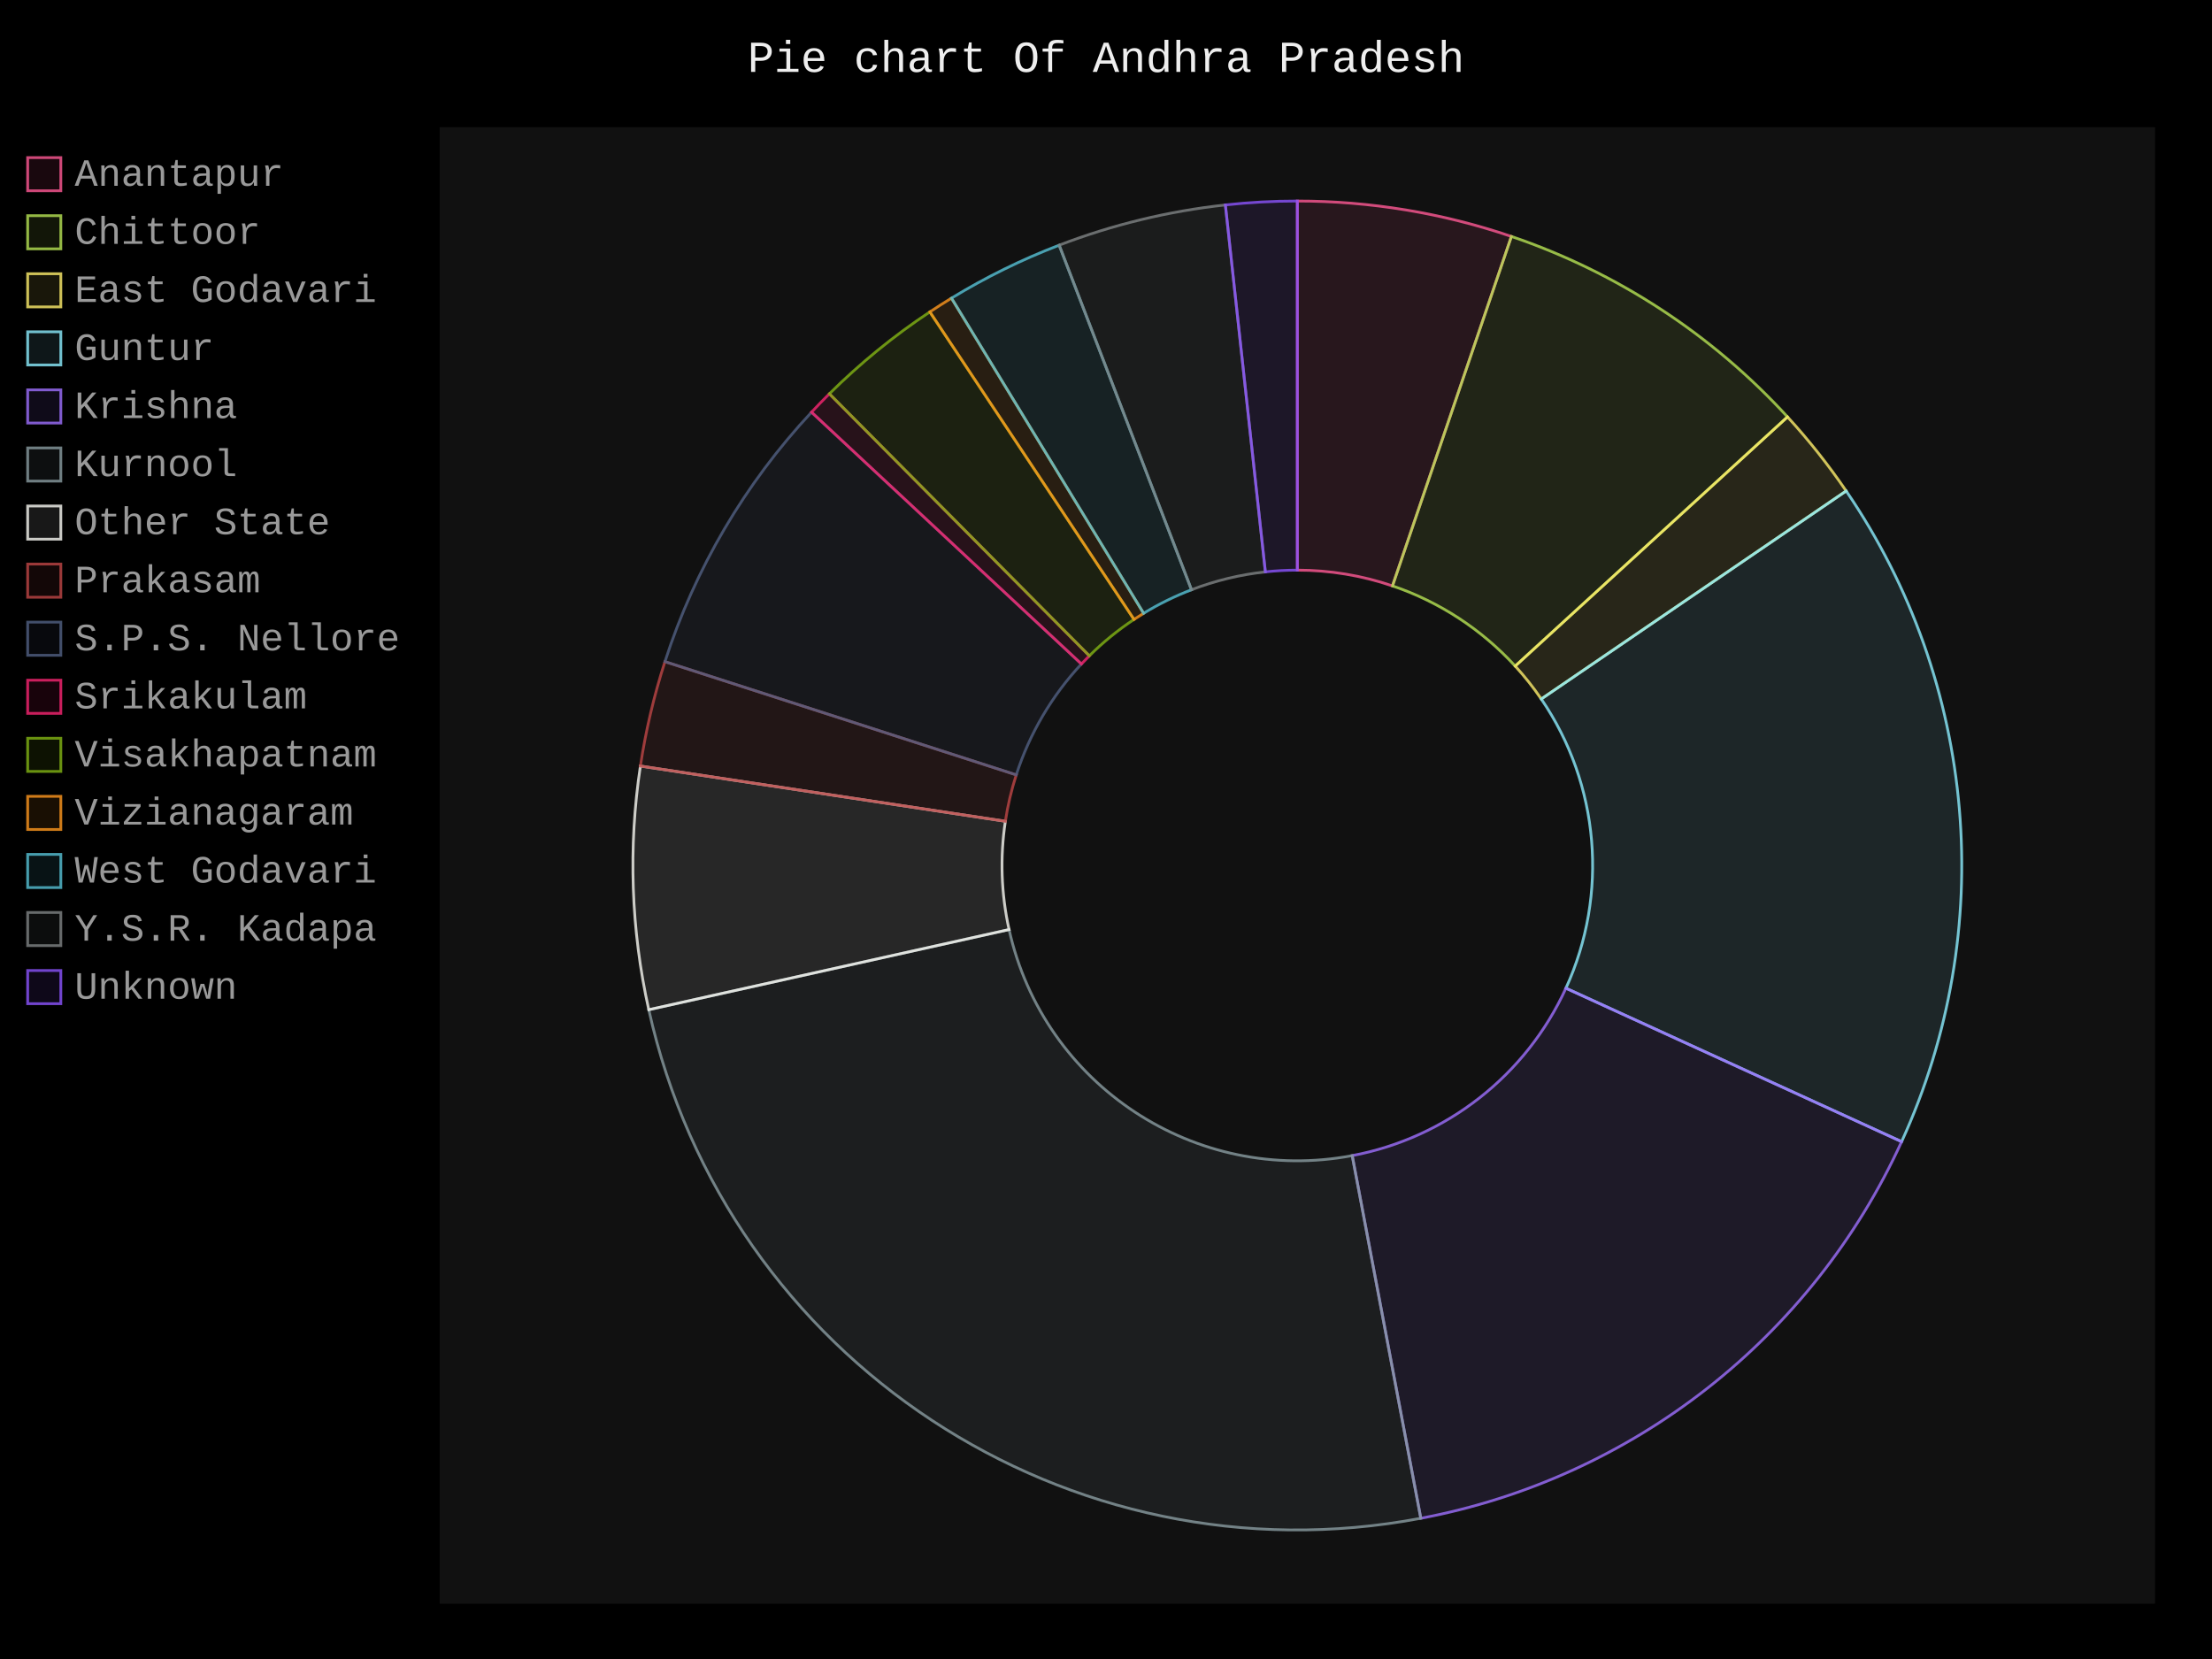
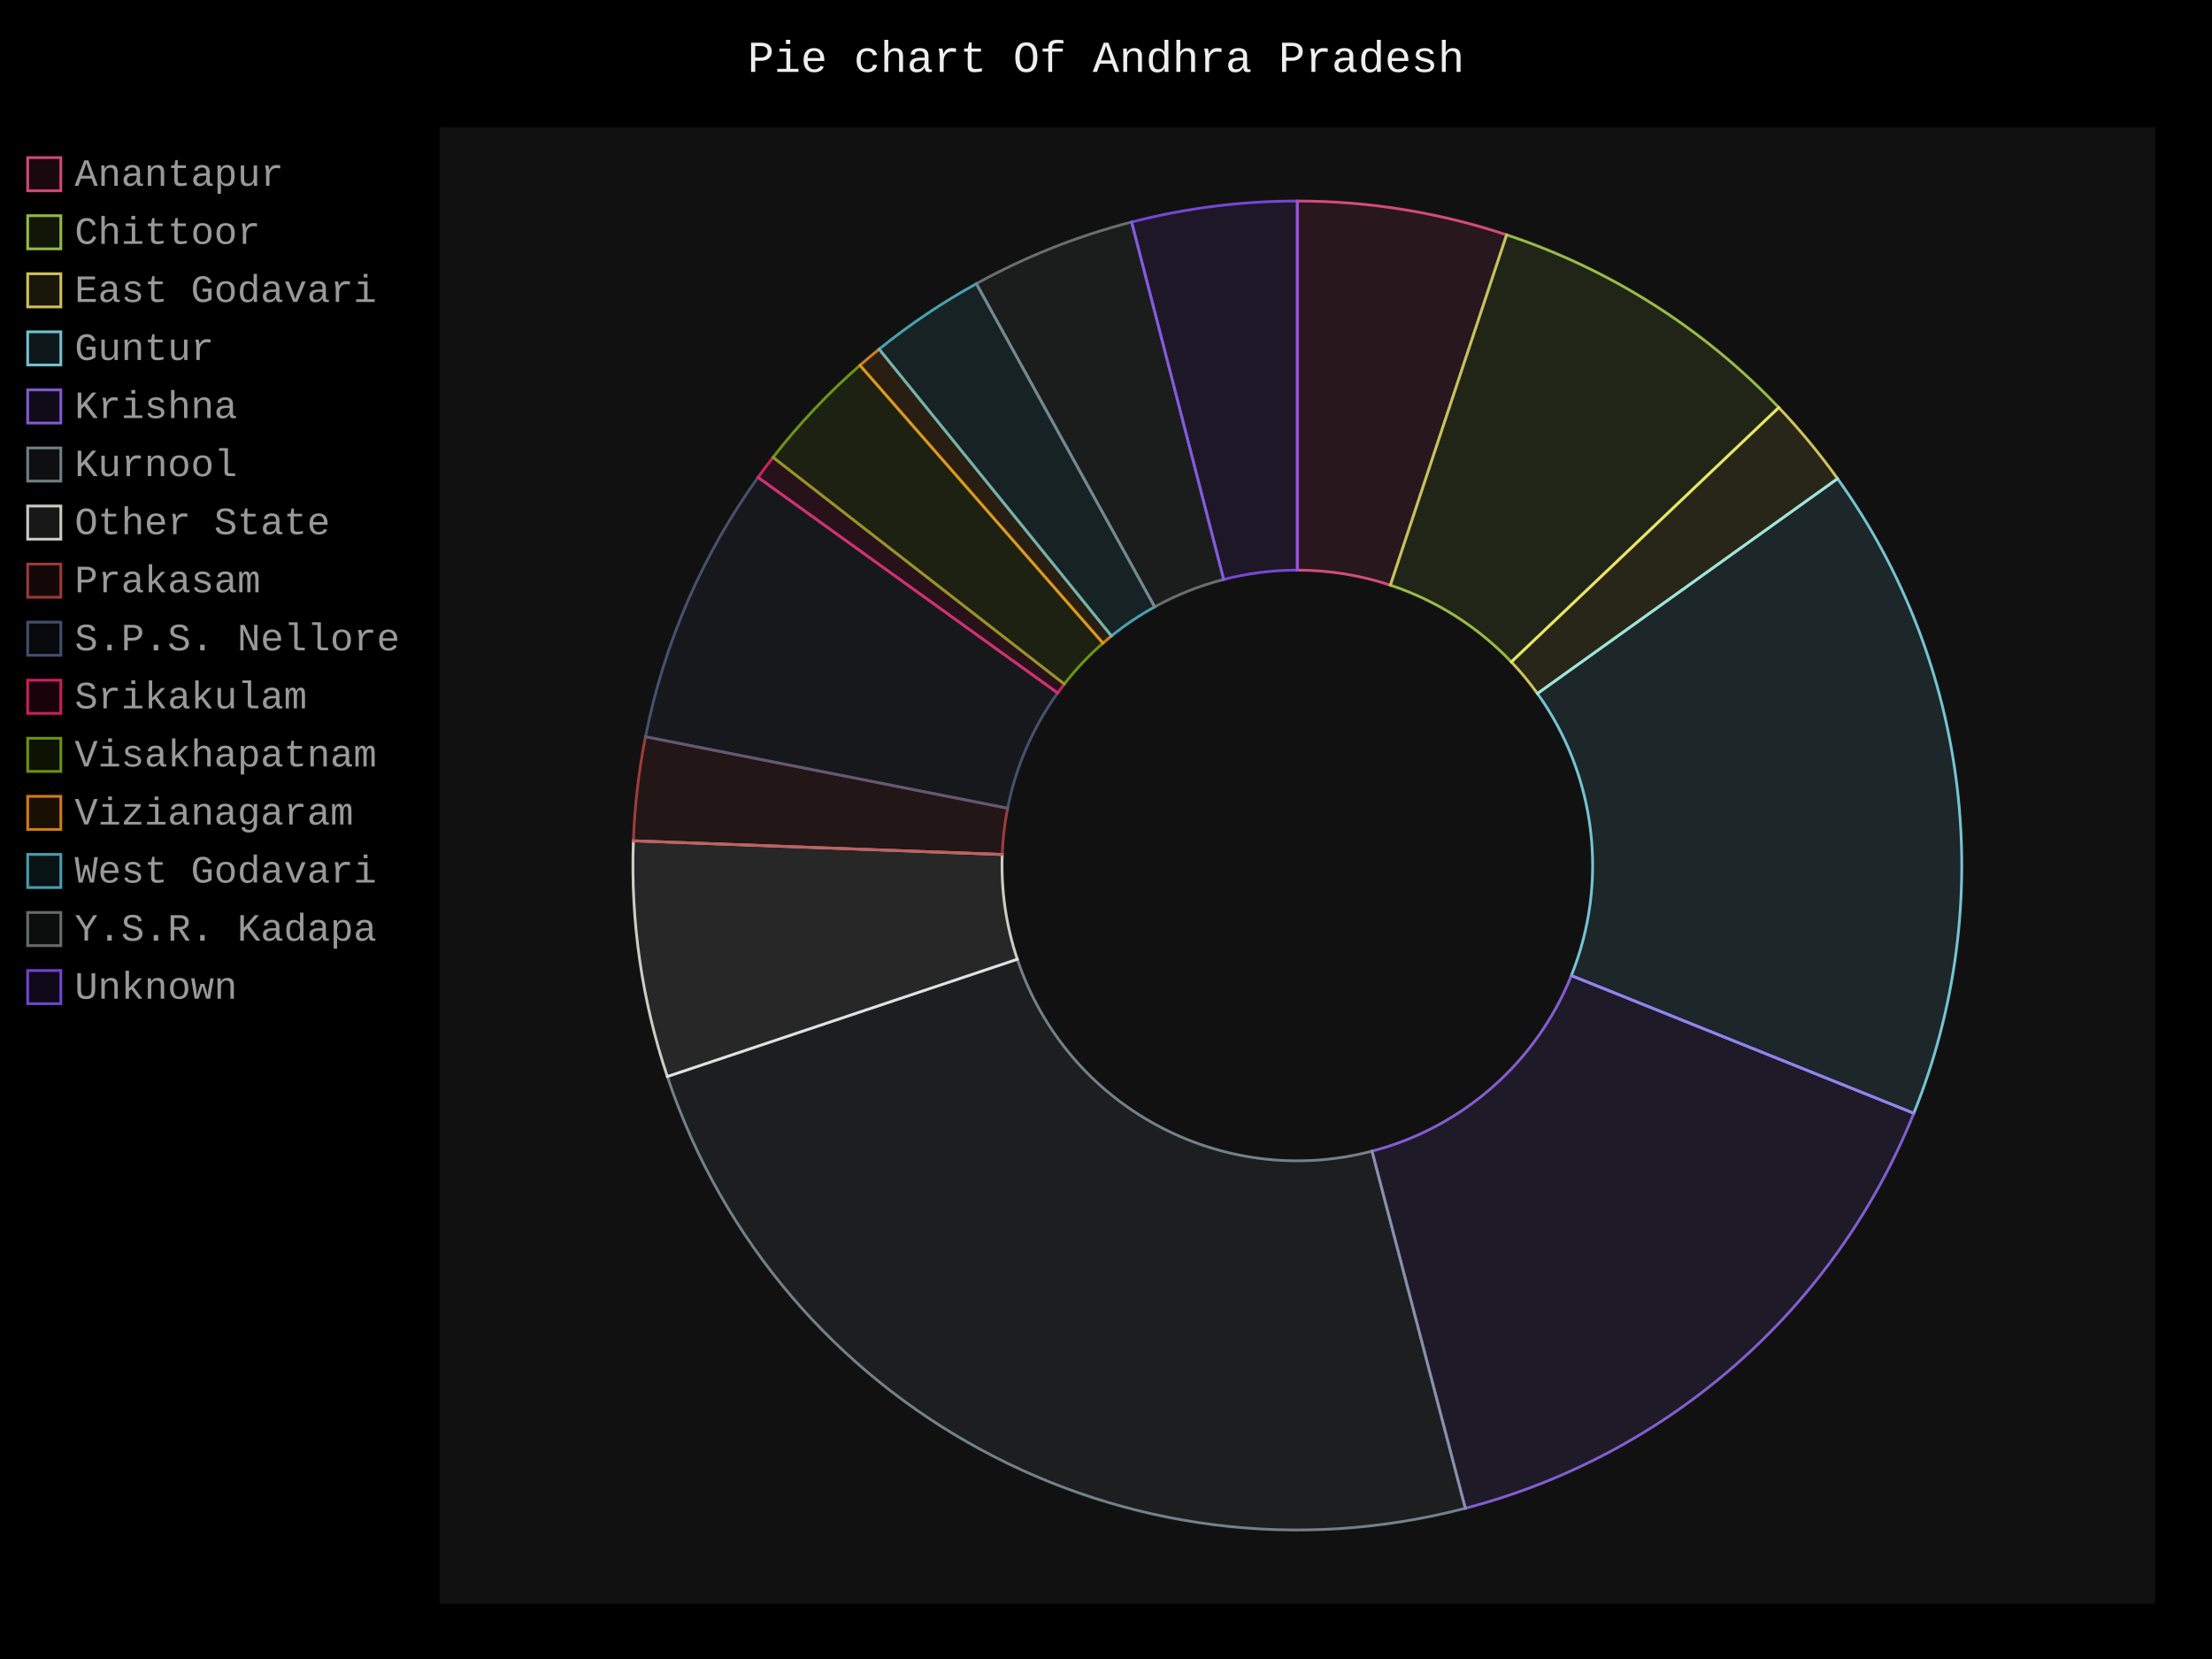
- <svg xmlns="http://www.w3.org/2000/svg" id="chart-753bfeb9-0df2-48e0-9fe2-a8756ee37bcb" class="pygal-chart" viewBox="0 0 800 600">
+ <svg xmlns="http://www.w3.org/2000/svg" id="chart-95e6a73d-d5da-4b73-907d-5fc191b3344f" class="pygal-chart" viewBox="0 0 800 600">
  <defs>
-     <style type="text/css">#chart-753bfeb9-0df2-48e0-9fe2-a8756ee37bcb{-webkit-user-select:none;-webkit-font-smoothing:antialiased;font-family:Consolas,"Liberation Mono",Menlo,Courier,monospace}#chart-753bfeb9-0df2-48e0-9fe2-a8756ee37bcb .title{font-family:Consolas,"Liberation Mono",Menlo,Courier,monospace;font-size:16px}#chart-753bfeb9-0df2-48e0-9fe2-a8756ee37bcb .legends .legend text{font-family:Consolas,"Liberation Mono",Menlo,Courier,monospace;font-size:14px}#chart-753bfeb9-0df2-48e0-9fe2-a8756ee37bcb .axis text{font-family:Consolas,"Liberation Mono",Menlo,Courier,monospace;font-size:10px}#chart-753bfeb9-0df2-48e0-9fe2-a8756ee37bcb .axis text.major{font-family:Consolas,"Liberation Mono",Menlo,Courier,monospace;font-size:10px}#chart-753bfeb9-0df2-48e0-9fe2-a8756ee37bcb .text-overlay text.value{font-family:Consolas,"Liberation Mono",Menlo,Courier,monospace;font-size:16px}#chart-753bfeb9-0df2-48e0-9fe2-a8756ee37bcb .text-overlay text.label{font-family:Consolas,"Liberation Mono",Menlo,Courier,monospace;font-size:10px}#chart-753bfeb9-0df2-48e0-9fe2-a8756ee37bcb .tooltip{font-family:Consolas,"Liberation Mono",Menlo,Courier,monospace;font-size:14px}#chart-753bfeb9-0df2-48e0-9fe2-a8756ee37bcb text.no_data{font-family:Consolas,"Liberation Mono",Menlo,Courier,monospace;font-size:64px}
- #chart-753bfeb9-0df2-48e0-9fe2-a8756ee37bcb{background-color:black}#chart-753bfeb9-0df2-48e0-9fe2-a8756ee37bcb path,#chart-753bfeb9-0df2-48e0-9fe2-a8756ee37bcb line,#chart-753bfeb9-0df2-48e0-9fe2-a8756ee37bcb rect,#chart-753bfeb9-0df2-48e0-9fe2-a8756ee37bcb circle{-webkit-transition:1s ease-out;-moz-transition:1s ease-out;transition:1s ease-out}#chart-753bfeb9-0df2-48e0-9fe2-a8756ee37bcb .graph &gt; .background{fill:black}#chart-753bfeb9-0df2-48e0-9fe2-a8756ee37bcb .plot &gt; .background{fill:#111}#chart-753bfeb9-0df2-48e0-9fe2-a8756ee37bcb .graph{fill:#999}#chart-753bfeb9-0df2-48e0-9fe2-a8756ee37bcb text.no_data{fill:#eee}#chart-753bfeb9-0df2-48e0-9fe2-a8756ee37bcb .title{fill:#eee}#chart-753bfeb9-0df2-48e0-9fe2-a8756ee37bcb .legends .legend text{fill:#999}#chart-753bfeb9-0df2-48e0-9fe2-a8756ee37bcb .legends .legend:hover text{fill:#eee}#chart-753bfeb9-0df2-48e0-9fe2-a8756ee37bcb .axis .line{stroke:#eee}#chart-753bfeb9-0df2-48e0-9fe2-a8756ee37bcb .axis .guide.line{stroke:#555}#chart-753bfeb9-0df2-48e0-9fe2-a8756ee37bcb .axis .major.line{stroke:#999}#chart-753bfeb9-0df2-48e0-9fe2-a8756ee37bcb .axis text.major{fill:#eee}#chart-753bfeb9-0df2-48e0-9fe2-a8756ee37bcb .axis.y .guides:hover .guide.line,#chart-753bfeb9-0df2-48e0-9fe2-a8756ee37bcb .line-graph .axis.x .guides:hover .guide.line,#chart-753bfeb9-0df2-48e0-9fe2-a8756ee37bcb .stackedline-graph .axis.x .guides:hover .guide.line,#chart-753bfeb9-0df2-48e0-9fe2-a8756ee37bcb .xy-graph .axis.x .guides:hover .guide.line{stroke:#eee}#chart-753bfeb9-0df2-48e0-9fe2-a8756ee37bcb .axis .guides:hover text{fill:#eee}#chart-753bfeb9-0df2-48e0-9fe2-a8756ee37bcb .reactive{fill-opacity:.1;stroke-opacity:.8}#chart-753bfeb9-0df2-48e0-9fe2-a8756ee37bcb .ci{stroke:#999}#chart-753bfeb9-0df2-48e0-9fe2-a8756ee37bcb .reactive.active,#chart-753bfeb9-0df2-48e0-9fe2-a8756ee37bcb .active .reactive{fill-opacity:.75;stroke-opacity:.9;stroke-width:4}#chart-753bfeb9-0df2-48e0-9fe2-a8756ee37bcb .ci .reactive.active{stroke-width:1.5}#chart-753bfeb9-0df2-48e0-9fe2-a8756ee37bcb .series text{fill:#eee}#chart-753bfeb9-0df2-48e0-9fe2-a8756ee37bcb .tooltip rect{fill:#111;stroke:#eee;-webkit-transition:opacity 1s ease-out;-moz-transition:opacity 1s ease-out;transition:opacity 1s ease-out}#chart-753bfeb9-0df2-48e0-9fe2-a8756ee37bcb .tooltip .label{fill:#999}#chart-753bfeb9-0df2-48e0-9fe2-a8756ee37bcb .tooltip .label{fill:#999}#chart-753bfeb9-0df2-48e0-9fe2-a8756ee37bcb .tooltip .legend{font-size:.8em;fill:#555}#chart-753bfeb9-0df2-48e0-9fe2-a8756ee37bcb .tooltip .x_label{font-size:.6em;fill:#eee}#chart-753bfeb9-0df2-48e0-9fe2-a8756ee37bcb .tooltip .xlink{font-size:.5em;text-decoration:underline}#chart-753bfeb9-0df2-48e0-9fe2-a8756ee37bcb .tooltip .value{font-size:1.5em}#chart-753bfeb9-0df2-48e0-9fe2-a8756ee37bcb .bound{font-size:.5em}#chart-753bfeb9-0df2-48e0-9fe2-a8756ee37bcb .max-value{font-size:.75em;fill:#555}#chart-753bfeb9-0df2-48e0-9fe2-a8756ee37bcb .map-element{fill:#111;stroke:#555 !important}#chart-753bfeb9-0df2-48e0-9fe2-a8756ee37bcb .map-element .reactive{fill-opacity:inherit;stroke-opacity:inherit}#chart-753bfeb9-0df2-48e0-9fe2-a8756ee37bcb .color-0,#chart-753bfeb9-0df2-48e0-9fe2-a8756ee37bcb .color-0 a:visited{stroke:#ff5995;fill:#ff5995}#chart-753bfeb9-0df2-48e0-9fe2-a8756ee37bcb .color-1,#chart-753bfeb9-0df2-48e0-9fe2-a8756ee37bcb .color-1 a:visited{stroke:#b6e354;fill:#b6e354}#chart-753bfeb9-0df2-48e0-9fe2-a8756ee37bcb .color-2,#chart-753bfeb9-0df2-48e0-9fe2-a8756ee37bcb .color-2 a:visited{stroke:#feed6c;fill:#feed6c}#chart-753bfeb9-0df2-48e0-9fe2-a8756ee37bcb .color-3,#chart-753bfeb9-0df2-48e0-9fe2-a8756ee37bcb .color-3 a:visited{stroke:#8cedff;fill:#8cedff}#chart-753bfeb9-0df2-48e0-9fe2-a8756ee37bcb .color-4,#chart-753bfeb9-0df2-48e0-9fe2-a8756ee37bcb .color-4 a:visited{stroke:#9e6ffe;fill:#9e6ffe}#chart-753bfeb9-0df2-48e0-9fe2-a8756ee37bcb .color-5,#chart-753bfeb9-0df2-48e0-9fe2-a8756ee37bcb .color-5 a:visited{stroke:#899ca1;fill:#899ca1}#chart-753bfeb9-0df2-48e0-9fe2-a8756ee37bcb .color-6,#chart-753bfeb9-0df2-48e0-9fe2-a8756ee37bcb .color-6 a:visited{stroke:#f8f8f2;fill:#f8f8f2}#chart-753bfeb9-0df2-48e0-9fe2-a8756ee37bcb .color-7,#chart-753bfeb9-0df2-48e0-9fe2-a8756ee37bcb .color-7 a:visited{stroke:#bf4646;fill:#bf4646}#chart-753bfeb9-0df2-48e0-9fe2-a8756ee37bcb .color-8,#chart-753bfeb9-0df2-48e0-9fe2-a8756ee37bcb .color-8 a:visited{stroke:#516083;fill:#516083}#chart-753bfeb9-0df2-48e0-9fe2-a8756ee37bcb .color-9,#chart-753bfeb9-0df2-48e0-9fe2-a8756ee37bcb .color-9 a:visited{stroke:#f92672;fill:#f92672}#chart-753bfeb9-0df2-48e0-9fe2-a8756ee37bcb .color-10,#chart-753bfeb9-0df2-48e0-9fe2-a8756ee37bcb .color-10 a:visited{stroke:#82b414;fill:#82b414}#chart-753bfeb9-0df2-48e0-9fe2-a8756ee37bcb .color-11,#chart-753bfeb9-0df2-48e0-9fe2-a8756ee37bcb .color-11 a:visited{stroke:#fd971f;fill:#fd971f}#chart-753bfeb9-0df2-48e0-9fe2-a8756ee37bcb .color-12,#chart-753bfeb9-0df2-48e0-9fe2-a8756ee37bcb .color-12 a:visited{stroke:#56c2d6;fill:#56c2d6}#chart-753bfeb9-0df2-48e0-9fe2-a8756ee37bcb .color-13,#chart-753bfeb9-0df2-48e0-9fe2-a8756ee37bcb .color-13 a:visited{stroke:#808384;fill:#808384}#chart-753bfeb9-0df2-48e0-9fe2-a8756ee37bcb .color-14,#chart-753bfeb9-0df2-48e0-9fe2-a8756ee37bcb .color-14 a:visited{stroke:#8c54fe;fill:#8c54fe}#chart-753bfeb9-0df2-48e0-9fe2-a8756ee37bcb .text-overlay .color-0 text{fill:black}#chart-753bfeb9-0df2-48e0-9fe2-a8756ee37bcb .text-overlay .color-1 text{fill:black}#chart-753bfeb9-0df2-48e0-9fe2-a8756ee37bcb .text-overlay .color-2 text{fill:black}#chart-753bfeb9-0df2-48e0-9fe2-a8756ee37bcb .text-overlay .color-3 text{fill:black}#chart-753bfeb9-0df2-48e0-9fe2-a8756ee37bcb .text-overlay .color-4 text{fill:black}#chart-753bfeb9-0df2-48e0-9fe2-a8756ee37bcb .text-overlay .color-5 text{fill:black}#chart-753bfeb9-0df2-48e0-9fe2-a8756ee37bcb .text-overlay .color-6 text{fill:black}#chart-753bfeb9-0df2-48e0-9fe2-a8756ee37bcb .text-overlay .color-7 text{fill:black}#chart-753bfeb9-0df2-48e0-9fe2-a8756ee37bcb .text-overlay .color-8 text{fill:black}#chart-753bfeb9-0df2-48e0-9fe2-a8756ee37bcb .text-overlay .color-9 text{fill:black}#chart-753bfeb9-0df2-48e0-9fe2-a8756ee37bcb .text-overlay .color-10 text{fill:black}#chart-753bfeb9-0df2-48e0-9fe2-a8756ee37bcb .text-overlay .color-11 text{fill:black}#chart-753bfeb9-0df2-48e0-9fe2-a8756ee37bcb .text-overlay .color-12 text{fill:black}#chart-753bfeb9-0df2-48e0-9fe2-a8756ee37bcb .text-overlay .color-13 text{fill:black}#chart-753bfeb9-0df2-48e0-9fe2-a8756ee37bcb .text-overlay .color-14 text{fill:black}
- #chart-753bfeb9-0df2-48e0-9fe2-a8756ee37bcb text.no_data{text-anchor:middle}#chart-753bfeb9-0df2-48e0-9fe2-a8756ee37bcb .guide.line{fill:none}#chart-753bfeb9-0df2-48e0-9fe2-a8756ee37bcb .centered{text-anchor:middle}#chart-753bfeb9-0df2-48e0-9fe2-a8756ee37bcb .title{text-anchor:middle}#chart-753bfeb9-0df2-48e0-9fe2-a8756ee37bcb .legends .legend text{fill-opacity:1}#chart-753bfeb9-0df2-48e0-9fe2-a8756ee37bcb .axis.x text{text-anchor:middle}#chart-753bfeb9-0df2-48e0-9fe2-a8756ee37bcb .axis.x:not(.web) text[transform]{text-anchor:start}#chart-753bfeb9-0df2-48e0-9fe2-a8756ee37bcb .axis.x:not(.web) text[transform].backwards{text-anchor:end}#chart-753bfeb9-0df2-48e0-9fe2-a8756ee37bcb .axis.y text{text-anchor:end}#chart-753bfeb9-0df2-48e0-9fe2-a8756ee37bcb .axis.y text[transform].backwards{text-anchor:start}#chart-753bfeb9-0df2-48e0-9fe2-a8756ee37bcb .axis.y2 text{text-anchor:start}#chart-753bfeb9-0df2-48e0-9fe2-a8756ee37bcb .axis.y2 text[transform].backwards{text-anchor:end}#chart-753bfeb9-0df2-48e0-9fe2-a8756ee37bcb .axis .guide.line{stroke-dasharray:4,4}#chart-753bfeb9-0df2-48e0-9fe2-a8756ee37bcb .axis .major.guide.line{stroke-dasharray:6,6}#chart-753bfeb9-0df2-48e0-9fe2-a8756ee37bcb .horizontal .axis.y .guide.line,#chart-753bfeb9-0df2-48e0-9fe2-a8756ee37bcb .horizontal .axis.y2 .guide.line,#chart-753bfeb9-0df2-48e0-9fe2-a8756ee37bcb .vertical .axis.x .guide.line{opacity:0}#chart-753bfeb9-0df2-48e0-9fe2-a8756ee37bcb .horizontal .axis.always_show .guide.line,#chart-753bfeb9-0df2-48e0-9fe2-a8756ee37bcb .vertical .axis.always_show .guide.line{opacity:1 !important}#chart-753bfeb9-0df2-48e0-9fe2-a8756ee37bcb .axis.y .guides:hover .guide.line,#chart-753bfeb9-0df2-48e0-9fe2-a8756ee37bcb .axis.y2 .guides:hover .guide.line,#chart-753bfeb9-0df2-48e0-9fe2-a8756ee37bcb .axis.x .guides:hover .guide.line{opacity:1}#chart-753bfeb9-0df2-48e0-9fe2-a8756ee37bcb .axis .guides:hover text{opacity:1}#chart-753bfeb9-0df2-48e0-9fe2-a8756ee37bcb .nofill{fill:none}#chart-753bfeb9-0df2-48e0-9fe2-a8756ee37bcb .subtle-fill{fill-opacity:.2}#chart-753bfeb9-0df2-48e0-9fe2-a8756ee37bcb .dot{stroke-width:1px;fill-opacity:1}#chart-753bfeb9-0df2-48e0-9fe2-a8756ee37bcb .dot.active{stroke-width:5px}#chart-753bfeb9-0df2-48e0-9fe2-a8756ee37bcb .dot.negative{fill:transparent}#chart-753bfeb9-0df2-48e0-9fe2-a8756ee37bcb text,#chart-753bfeb9-0df2-48e0-9fe2-a8756ee37bcb tspan{stroke:none !important}#chart-753bfeb9-0df2-48e0-9fe2-a8756ee37bcb .series text.active{opacity:1}#chart-753bfeb9-0df2-48e0-9fe2-a8756ee37bcb .tooltip rect{fill-opacity:.95;stroke-width:.5}#chart-753bfeb9-0df2-48e0-9fe2-a8756ee37bcb .tooltip text{fill-opacity:1}#chart-753bfeb9-0df2-48e0-9fe2-a8756ee37bcb .showable{visibility:hidden}#chart-753bfeb9-0df2-48e0-9fe2-a8756ee37bcb .showable.shown{visibility:visible}#chart-753bfeb9-0df2-48e0-9fe2-a8756ee37bcb .gauge-background{fill:rgba(229,229,229,1);stroke:none}#chart-753bfeb9-0df2-48e0-9fe2-a8756ee37bcb .bg-lines{stroke:black;stroke-width:2px}</style>
+     <style type="text/css">#chart-95e6a73d-d5da-4b73-907d-5fc191b3344f{-webkit-user-select:none;-webkit-font-smoothing:antialiased;font-family:Consolas,"Liberation Mono",Menlo,Courier,monospace}#chart-95e6a73d-d5da-4b73-907d-5fc191b3344f .title{font-family:Consolas,"Liberation Mono",Menlo,Courier,monospace;font-size:16px}#chart-95e6a73d-d5da-4b73-907d-5fc191b3344f .legends .legend text{font-family:Consolas,"Liberation Mono",Menlo,Courier,monospace;font-size:14px}#chart-95e6a73d-d5da-4b73-907d-5fc191b3344f .axis text{font-family:Consolas,"Liberation Mono",Menlo,Courier,monospace;font-size:10px}#chart-95e6a73d-d5da-4b73-907d-5fc191b3344f .axis text.major{font-family:Consolas,"Liberation Mono",Menlo,Courier,monospace;font-size:10px}#chart-95e6a73d-d5da-4b73-907d-5fc191b3344f .text-overlay text.value{font-family:Consolas,"Liberation Mono",Menlo,Courier,monospace;font-size:16px}#chart-95e6a73d-d5da-4b73-907d-5fc191b3344f .text-overlay text.label{font-family:Consolas,"Liberation Mono",Menlo,Courier,monospace;font-size:10px}#chart-95e6a73d-d5da-4b73-907d-5fc191b3344f .tooltip{font-family:Consolas,"Liberation Mono",Menlo,Courier,monospace;font-size:14px}#chart-95e6a73d-d5da-4b73-907d-5fc191b3344f text.no_data{font-family:Consolas,"Liberation Mono",Menlo,Courier,monospace;font-size:64px}
+ #chart-95e6a73d-d5da-4b73-907d-5fc191b3344f{background-color:black}#chart-95e6a73d-d5da-4b73-907d-5fc191b3344f path,#chart-95e6a73d-d5da-4b73-907d-5fc191b3344f line,#chart-95e6a73d-d5da-4b73-907d-5fc191b3344f rect,#chart-95e6a73d-d5da-4b73-907d-5fc191b3344f circle{-webkit-transition:1s ease-out;-moz-transition:1s ease-out;transition:1s ease-out}#chart-95e6a73d-d5da-4b73-907d-5fc191b3344f .graph &gt; .background{fill:black}#chart-95e6a73d-d5da-4b73-907d-5fc191b3344f .plot &gt; .background{fill:#111}#chart-95e6a73d-d5da-4b73-907d-5fc191b3344f .graph{fill:#999}#chart-95e6a73d-d5da-4b73-907d-5fc191b3344f text.no_data{fill:#eee}#chart-95e6a73d-d5da-4b73-907d-5fc191b3344f .title{fill:#eee}#chart-95e6a73d-d5da-4b73-907d-5fc191b3344f .legends .legend text{fill:#999}#chart-95e6a73d-d5da-4b73-907d-5fc191b3344f .legends .legend:hover text{fill:#eee}#chart-95e6a73d-d5da-4b73-907d-5fc191b3344f .axis .line{stroke:#eee}#chart-95e6a73d-d5da-4b73-907d-5fc191b3344f .axis .guide.line{stroke:#555}#chart-95e6a73d-d5da-4b73-907d-5fc191b3344f .axis .major.line{stroke:#999}#chart-95e6a73d-d5da-4b73-907d-5fc191b3344f .axis text.major{fill:#eee}#chart-95e6a73d-d5da-4b73-907d-5fc191b3344f .axis.y .guides:hover .guide.line,#chart-95e6a73d-d5da-4b73-907d-5fc191b3344f .line-graph .axis.x .guides:hover .guide.line,#chart-95e6a73d-d5da-4b73-907d-5fc191b3344f .stackedline-graph .axis.x .guides:hover .guide.line,#chart-95e6a73d-d5da-4b73-907d-5fc191b3344f .xy-graph .axis.x .guides:hover .guide.line{stroke:#eee}#chart-95e6a73d-d5da-4b73-907d-5fc191b3344f .axis .guides:hover text{fill:#eee}#chart-95e6a73d-d5da-4b73-907d-5fc191b3344f .reactive{fill-opacity:.1;stroke-opacity:.8}#chart-95e6a73d-d5da-4b73-907d-5fc191b3344f .ci{stroke:#999}#chart-95e6a73d-d5da-4b73-907d-5fc191b3344f .reactive.active,#chart-95e6a73d-d5da-4b73-907d-5fc191b3344f .active .reactive{fill-opacity:.75;stroke-opacity:.9;stroke-width:4}#chart-95e6a73d-d5da-4b73-907d-5fc191b3344f .ci .reactive.active{stroke-width:1.5}#chart-95e6a73d-d5da-4b73-907d-5fc191b3344f .series text{fill:#eee}#chart-95e6a73d-d5da-4b73-907d-5fc191b3344f .tooltip rect{fill:#111;stroke:#eee;-webkit-transition:opacity 1s ease-out;-moz-transition:opacity 1s ease-out;transition:opacity 1s ease-out}#chart-95e6a73d-d5da-4b73-907d-5fc191b3344f .tooltip .label{fill:#999}#chart-95e6a73d-d5da-4b73-907d-5fc191b3344f .tooltip .label{fill:#999}#chart-95e6a73d-d5da-4b73-907d-5fc191b3344f .tooltip .legend{font-size:.8em;fill:#555}#chart-95e6a73d-d5da-4b73-907d-5fc191b3344f .tooltip .x_label{font-size:.6em;fill:#eee}#chart-95e6a73d-d5da-4b73-907d-5fc191b3344f .tooltip .xlink{font-size:.5em;text-decoration:underline}#chart-95e6a73d-d5da-4b73-907d-5fc191b3344f .tooltip .value{font-size:1.5em}#chart-95e6a73d-d5da-4b73-907d-5fc191b3344f .bound{font-size:.5em}#chart-95e6a73d-d5da-4b73-907d-5fc191b3344f .max-value{font-size:.75em;fill:#555}#chart-95e6a73d-d5da-4b73-907d-5fc191b3344f .map-element{fill:#111;stroke:#555 !important}#chart-95e6a73d-d5da-4b73-907d-5fc191b3344f .map-element .reactive{fill-opacity:inherit;stroke-opacity:inherit}#chart-95e6a73d-d5da-4b73-907d-5fc191b3344f .color-0,#chart-95e6a73d-d5da-4b73-907d-5fc191b3344f .color-0 a:visited{stroke:#ff5995;fill:#ff5995}#chart-95e6a73d-d5da-4b73-907d-5fc191b3344f .color-1,#chart-95e6a73d-d5da-4b73-907d-5fc191b3344f .color-1 a:visited{stroke:#b6e354;fill:#b6e354}#chart-95e6a73d-d5da-4b73-907d-5fc191b3344f .color-2,#chart-95e6a73d-d5da-4b73-907d-5fc191b3344f .color-2 a:visited{stroke:#feed6c;fill:#feed6c}#chart-95e6a73d-d5da-4b73-907d-5fc191b3344f .color-3,#chart-95e6a73d-d5da-4b73-907d-5fc191b3344f .color-3 a:visited{stroke:#8cedff;fill:#8cedff}#chart-95e6a73d-d5da-4b73-907d-5fc191b3344f .color-4,#chart-95e6a73d-d5da-4b73-907d-5fc191b3344f .color-4 a:visited{stroke:#9e6ffe;fill:#9e6ffe}#chart-95e6a73d-d5da-4b73-907d-5fc191b3344f .color-5,#chart-95e6a73d-d5da-4b73-907d-5fc191b3344f .color-5 a:visited{stroke:#899ca1;fill:#899ca1}#chart-95e6a73d-d5da-4b73-907d-5fc191b3344f .color-6,#chart-95e6a73d-d5da-4b73-907d-5fc191b3344f .color-6 a:visited{stroke:#f8f8f2;fill:#f8f8f2}#chart-95e6a73d-d5da-4b73-907d-5fc191b3344f .color-7,#chart-95e6a73d-d5da-4b73-907d-5fc191b3344f .color-7 a:visited{stroke:#bf4646;fill:#bf4646}#chart-95e6a73d-d5da-4b73-907d-5fc191b3344f .color-8,#chart-95e6a73d-d5da-4b73-907d-5fc191b3344f .color-8 a:visited{stroke:#516083;fill:#516083}#chart-95e6a73d-d5da-4b73-907d-5fc191b3344f .color-9,#chart-95e6a73d-d5da-4b73-907d-5fc191b3344f .color-9 a:visited{stroke:#f92672;fill:#f92672}#chart-95e6a73d-d5da-4b73-907d-5fc191b3344f .color-10,#chart-95e6a73d-d5da-4b73-907d-5fc191b3344f .color-10 a:visited{stroke:#82b414;fill:#82b414}#chart-95e6a73d-d5da-4b73-907d-5fc191b3344f .color-11,#chart-95e6a73d-d5da-4b73-907d-5fc191b3344f .color-11 a:visited{stroke:#fd971f;fill:#fd971f}#chart-95e6a73d-d5da-4b73-907d-5fc191b3344f .color-12,#chart-95e6a73d-d5da-4b73-907d-5fc191b3344f .color-12 a:visited{stroke:#56c2d6;fill:#56c2d6}#chart-95e6a73d-d5da-4b73-907d-5fc191b3344f .color-13,#chart-95e6a73d-d5da-4b73-907d-5fc191b3344f .color-13 a:visited{stroke:#808384;fill:#808384}#chart-95e6a73d-d5da-4b73-907d-5fc191b3344f .color-14,#chart-95e6a73d-d5da-4b73-907d-5fc191b3344f .color-14 a:visited{stroke:#8c54fe;fill:#8c54fe}#chart-95e6a73d-d5da-4b73-907d-5fc191b3344f .text-overlay .color-0 text{fill:black}#chart-95e6a73d-d5da-4b73-907d-5fc191b3344f .text-overlay .color-1 text{fill:black}#chart-95e6a73d-d5da-4b73-907d-5fc191b3344f .text-overlay .color-2 text{fill:black}#chart-95e6a73d-d5da-4b73-907d-5fc191b3344f .text-overlay .color-3 text{fill:black}#chart-95e6a73d-d5da-4b73-907d-5fc191b3344f .text-overlay .color-4 text{fill:black}#chart-95e6a73d-d5da-4b73-907d-5fc191b3344f .text-overlay .color-5 text{fill:black}#chart-95e6a73d-d5da-4b73-907d-5fc191b3344f .text-overlay .color-6 text{fill:black}#chart-95e6a73d-d5da-4b73-907d-5fc191b3344f .text-overlay .color-7 text{fill:black}#chart-95e6a73d-d5da-4b73-907d-5fc191b3344f .text-overlay .color-8 text{fill:black}#chart-95e6a73d-d5da-4b73-907d-5fc191b3344f .text-overlay .color-9 text{fill:black}#chart-95e6a73d-d5da-4b73-907d-5fc191b3344f .text-overlay .color-10 text{fill:black}#chart-95e6a73d-d5da-4b73-907d-5fc191b3344f .text-overlay .color-11 text{fill:black}#chart-95e6a73d-d5da-4b73-907d-5fc191b3344f .text-overlay .color-12 text{fill:black}#chart-95e6a73d-d5da-4b73-907d-5fc191b3344f .text-overlay .color-13 text{fill:black}#chart-95e6a73d-d5da-4b73-907d-5fc191b3344f .text-overlay .color-14 text{fill:black}
+ #chart-95e6a73d-d5da-4b73-907d-5fc191b3344f text.no_data{text-anchor:middle}#chart-95e6a73d-d5da-4b73-907d-5fc191b3344f .guide.line{fill:none}#chart-95e6a73d-d5da-4b73-907d-5fc191b3344f .centered{text-anchor:middle}#chart-95e6a73d-d5da-4b73-907d-5fc191b3344f .title{text-anchor:middle}#chart-95e6a73d-d5da-4b73-907d-5fc191b3344f .legends .legend text{fill-opacity:1}#chart-95e6a73d-d5da-4b73-907d-5fc191b3344f .axis.x text{text-anchor:middle}#chart-95e6a73d-d5da-4b73-907d-5fc191b3344f .axis.x:not(.web) text[transform]{text-anchor:start}#chart-95e6a73d-d5da-4b73-907d-5fc191b3344f .axis.x:not(.web) text[transform].backwards{text-anchor:end}#chart-95e6a73d-d5da-4b73-907d-5fc191b3344f .axis.y text{text-anchor:end}#chart-95e6a73d-d5da-4b73-907d-5fc191b3344f .axis.y text[transform].backwards{text-anchor:start}#chart-95e6a73d-d5da-4b73-907d-5fc191b3344f .axis.y2 text{text-anchor:start}#chart-95e6a73d-d5da-4b73-907d-5fc191b3344f .axis.y2 text[transform].backwards{text-anchor:end}#chart-95e6a73d-d5da-4b73-907d-5fc191b3344f .axis .guide.line{stroke-dasharray:4,4}#chart-95e6a73d-d5da-4b73-907d-5fc191b3344f .axis .major.guide.line{stroke-dasharray:6,6}#chart-95e6a73d-d5da-4b73-907d-5fc191b3344f .horizontal .axis.y .guide.line,#chart-95e6a73d-d5da-4b73-907d-5fc191b3344f .horizontal .axis.y2 .guide.line,#chart-95e6a73d-d5da-4b73-907d-5fc191b3344f .vertical .axis.x .guide.line{opacity:0}#chart-95e6a73d-d5da-4b73-907d-5fc191b3344f .horizontal .axis.always_show .guide.line,#chart-95e6a73d-d5da-4b73-907d-5fc191b3344f .vertical .axis.always_show .guide.line{opacity:1 !important}#chart-95e6a73d-d5da-4b73-907d-5fc191b3344f .axis.y .guides:hover .guide.line,#chart-95e6a73d-d5da-4b73-907d-5fc191b3344f .axis.y2 .guides:hover .guide.line,#chart-95e6a73d-d5da-4b73-907d-5fc191b3344f .axis.x .guides:hover .guide.line{opacity:1}#chart-95e6a73d-d5da-4b73-907d-5fc191b3344f .axis .guides:hover text{opacity:1}#chart-95e6a73d-d5da-4b73-907d-5fc191b3344f .nofill{fill:none}#chart-95e6a73d-d5da-4b73-907d-5fc191b3344f .subtle-fill{fill-opacity:.2}#chart-95e6a73d-d5da-4b73-907d-5fc191b3344f .dot{stroke-width:1px;fill-opacity:1}#chart-95e6a73d-d5da-4b73-907d-5fc191b3344f .dot.active{stroke-width:5px}#chart-95e6a73d-d5da-4b73-907d-5fc191b3344f .dot.negative{fill:transparent}#chart-95e6a73d-d5da-4b73-907d-5fc191b3344f text,#chart-95e6a73d-d5da-4b73-907d-5fc191b3344f tspan{stroke:none !important}#chart-95e6a73d-d5da-4b73-907d-5fc191b3344f .series text.active{opacity:1}#chart-95e6a73d-d5da-4b73-907d-5fc191b3344f .tooltip rect{fill-opacity:.95;stroke-width:.5}#chart-95e6a73d-d5da-4b73-907d-5fc191b3344f .tooltip text{fill-opacity:1}#chart-95e6a73d-d5da-4b73-907d-5fc191b3344f .showable{visibility:hidden}#chart-95e6a73d-d5da-4b73-907d-5fc191b3344f .showable.shown{visibility:visible}#chart-95e6a73d-d5da-4b73-907d-5fc191b3344f .gauge-background{fill:rgba(229,229,229,1);stroke:none}#chart-95e6a73d-d5da-4b73-907d-5fc191b3344f .bg-lines{stroke:black;stroke-width:2px}</style>
  </defs>
  <g class="graph pie-graph vertical">
    <rect class="background" height="600" width="800" x="0" y="0" />
    <g class="plot" transform="translate(159, 46)">
      <rect class="background" height="534" width="620.4" x="0" y="0" />
      <g class="series serie-0 color-0">
        <g class="slices">
          <g class="slice">
-             <path class="slice reactive tooltip-trigger" d="M310.2 26.7 A240.3 240.3 0 0 1 387.619 39.513 L344.608 165.895 A106.8 106.8 0 0 0 310.2 160.2 z" />
+             <path class="slice reactive tooltip-trigger" d="M310.2 26.7 A240.3 240.3 0 0 1 385.882 38.929 L343.837 165.635 A106.8 106.8 0 0 0 310.2 160.2 z" />
          </g>
        </g>
      </g>
      <g class="series serie-1 color-1">
        <g class="slices">
          <g class="slice">
-             <path class="slice reactive tooltip-trigger" d="M387.619 39.513 A240.3 240.3 0 0 1 487.479 104.777 L388.991 194.901 A106.8 106.8 0 0 0 344.608 165.895 z" />
+             <path class="slice reactive tooltip-trigger" d="M385.882 38.929 A240.3 240.3 0 0 1 484.317 101.388 L387.585 193.395 A106.8 106.8 0 0 0 343.837 165.635 z" />
          </g>
        </g>
      </g>
      <g class="series serie-2 color-2">
        <g class="slices">
          <g class="slice">
-             <path class="slice reactive tooltip-trigger" d="M487.479 104.777 A240.3 240.3 0 0 1 508.695 131.56 L398.42 206.804 A106.8 106.8 0 0 0 388.991 194.901 z" />
+             <path class="slice reactive tooltip-trigger" d="M484.317 101.388 A240.3 240.3 0 0 1 505.584 127.11 L397.037 204.827 A106.8 106.8 0 0 0 387.585 193.395 z" />
          </g>
        </g>
      </g>
      <g class="series serie-3 color-3">
        <g class="slices">
          <g class="slice">
-             <path class="slice reactive tooltip-trigger" d="M508.695 131.56 A240.3 240.3 0 0 1 528.752 366.896 L407.334 311.398 A106.8 106.8 0 0 0 398.42 206.804 z" />
+             <path class="slice reactive tooltip-trigger" d="M505.584 127.11 A240.3 240.3 0 0 1 533.157 356.633 L409.292 306.837 A106.8 106.8 0 0 0 397.037 204.827 z" />
          </g>
        </g>
      </g>
      <g class="series serie-4 color-4">
        <g class="slices">
          <g class="slice">
-             <path class="slice reactive tooltip-trigger" d="M528.752 366.896 A240.3 240.3 0 0 1 354.858 503.114 L330.048 371.94 A106.8 106.8 0 0 0 407.334 311.398 z" />
+             <path class="slice reactive tooltip-trigger" d="M533.157 356.633 A240.3 240.3 0 0 1 370.958 499.492 L337.203 370.33 A106.8 106.8 0 0 0 409.292 306.837 z" />
          </g>
        </g>
      </g>
      <g class="series serie-5 color-5">
        <g class="slices">
          <g class="slice">
-             <path class="slice reactive tooltip-trigger" d="M354.858 503.114 A240.3 240.3 0 0 1 75.634 319.179 L205.948 290.191 A106.8 106.8 0 0 0 330.048 371.94 z" />
+             <path class="slice reactive tooltip-trigger" d="M370.958 499.492 A240.3 240.3 0 0 1 82.353 343.353 L208.935 300.935 A106.8 106.8 0 0 0 337.203 370.33 z" />
          </g>
        </g>
      </g>
      <g class="series serie-6 color-6">
        <g class="slices">
          <g class="slice">
-             <path class="slice reactive tooltip-trigger" d="M75.634 319.179 A240.3 240.3 0 0 1 72.604 231.056 L204.602 251.025 A106.8 106.8 0 0 0 205.948 290.191 z" />
+             <path class="slice reactive tooltip-trigger" d="M82.353 343.353 A240.3 240.3 0 0 1 70.065 258.086 L203.474 263.038 A106.8 106.8 0 0 0 208.935 300.935 z" />
          </g>
        </g>
      </g>
      <g class="series serie-7 color-7">
        <g class="slices">
          <g class="slice">
-             <path class="slice reactive tooltip-trigger" d="M72.604 231.056 A240.3 240.3 0 0 1 81.483 193.295 L208.548 234.242 A106.8 106.8 0 0 0 204.602 251.025 z" />
+             <path class="slice reactive tooltip-trigger" d="M70.065 258.086 A240.3 240.3 0 0 1 74.452 220.45 L205.423 246.311 A106.8 106.8 0 0 0 203.474 263.038 z" />
          </g>
        </g>
      </g>
      <g class="series serie-8 color-8">
        <g class="slices">
          <g class="slice">
-             <path class="slice reactive tooltip-trigger" d="M81.483 193.295 A240.3 240.3 0 0 1 134.494 103.075 L232.109 194.144 A106.8 106.8 0 0 0 208.548 234.242 z" />
+             <path class="slice reactive tooltip-trigger" d="M74.452 220.45 A240.3 240.3 0 0 1 115.146 126.65 L223.51 204.622 A106.8 106.8 0 0 0 205.423 246.311 z" />
          </g>
        </g>
      </g>
      <g class="series serie-9 color-9">
        <g class="slices">
          <g class="slice">
-             <path class="slice reactive tooltip-trigger" d="M134.494 103.075 A240.3 240.3 0 0 1 140.95 96.418 L234.978 191.186 A106.8 106.8 0 0 0 232.109 194.144 z" />
+             <path class="slice reactive tooltip-trigger" d="M115.146 126.65 A240.3 240.3 0 0 1 120.574 119.399 L225.922 201.399 A106.8 106.8 0 0 0 223.51 204.622 z" />
          </g>
        </g>
      </g>
      <g class="series serie-10 color-10">
        <g class="slices">
          <g class="slice">
-             <path class="slice reactive tooltip-trigger" d="M140.95 96.418 A240.3 240.3 0 0 1 177.284 66.806 L251.126 178.025 A106.8 106.8 0 0 0 234.978 191.186 z" />
+             <path class="slice reactive tooltip-trigger" d="M120.574 119.399 A240.3 240.3 0 0 1 152.012 86.111 L239.894 186.605 A106.8 106.8 0 0 0 225.922 201.399 z" />
          </g>
        </g>
      </g>
      <g class="series serie-11 color-11">
        <g class="slices">
          <g class="slice">
-             <path class="slice reactive tooltip-trigger" d="M177.284 66.806 A240.3 240.3 0 0 1 185.107 61.827 L254.603 175.812 A106.8 106.8 0 0 0 251.126 178.025 z" />
+             <path class="slice reactive tooltip-trigger" d="M152.012 86.111 A240.3 240.3 0 0 1 158.941 80.279 L242.974 184.013 A106.8 106.8 0 0 0 239.894 186.605 z" />
          </g>
        </g>
      </g>
      <g class="series serie-12 color-12">
        <g class="slices">
          <g class="slice">
-             <path class="slice reactive tooltip-trigger" d="M185.107 61.827 A240.3 240.3 0 0 1 224.062 42.669 L271.916 167.297 A106.8 106.8 0 0 0 254.603 175.812 z" />
+             <path class="slice reactive tooltip-trigger" d="M158.941 80.279 A240.3 240.3 0 0 1 194.117 56.598 L258.608 173.488 A106.8 106.8 0 0 0 242.974 184.013 z" />
          </g>
        </g>
      </g>
      <g class="series serie-13 color-13">
        <g class="slices">
          <g class="slice">
-             <path class="slice reactive tooltip-trigger" d="M224.062 42.669 A240.3 240.3 0 0 1 284.169 28.114 L298.631 160.828 A106.8 106.8 0 0 0 271.916 167.297 z" />
+             <path class="slice reactive tooltip-trigger" d="M194.117 56.598 A240.3 240.3 0 0 1 250.264 34.295 L283.562 163.575 A106.8 106.8 0 0 0 258.608 173.488 z" />
          </g>
        </g>
      </g>
      <g class="series serie-14 color-14">
        <g class="slices">
          <g class="slice">
-             <path class="slice reactive tooltip-trigger" d="M284.169 28.114 A240.3 240.3 0 0 1 310.2 26.7 L310.2 160.2 A106.8 106.8 0 0 0 298.631 160.828 z" />
+             <path class="slice reactive tooltip-trigger" d="M250.264 34.295 A240.3 240.3 0 0 1 310.2 26.7 L310.2 160.2 A106.8 106.8 0 0 0 283.562 163.575 z" />
          </g>
        </g>
      </g>
    </g>
    <g class="titles">
      <text class="title plot_title" x="400.0" y="26">Pie chart Of Andhra Pradesh</text>
    </g>
    <g class="plot overlay" transform="translate(159, 46)">
      <g class="series serie-0 color-0" />
      <g class="series serie-1 color-1" />
      <g class="series serie-2 color-2" />
      <g class="series serie-3 color-3" />
      <g class="series serie-4 color-4" />
      <g class="series serie-5 color-5" />
      <g class="series serie-6 color-6" />
      <g class="series serie-7 color-7" />
      <g class="series serie-8 color-8" />
      <g class="series serie-9 color-9" />
      <g class="series serie-10 color-10" />
      <g class="series serie-11 color-11" />
      <g class="series serie-12 color-12" />
      <g class="series serie-13 color-13" />
      <g class="series serie-14 color-14" />
    </g>
    <g class="plot text-overlay" transform="translate(159, 46)">
      <g class="series serie-0 color-0" />
      <g class="series serie-1 color-1" />
      <g class="series serie-2 color-2" />
      <g class="series serie-3 color-3" />
      <g class="series serie-4 color-4" />
      <g class="series serie-5 color-5" />
      <g class="series serie-6 color-6" />
      <g class="series serie-7 color-7" />
      <g class="series serie-8 color-8" />
      <g class="series serie-9 color-9" />
      <g class="series serie-10 color-10" />
      <g class="series serie-11 color-11" />
      <g class="series serie-12 color-12" />
      <g class="series serie-13 color-13" />
      <g class="series serie-14 color-14" />
    </g>
    <g class="plot tooltip-overlay" transform="translate(159, 46)">
      <g class="tooltip" style="opacity: 0" transform="translate(0 0)">
        <rect class="tooltip-box" height="0" rx="0" ry="0" width="0" />
        <g class="text" />
      </g>
    </g>
    <g class="legends" transform="translate(10, 56)">
      <g class="legend reactive activate-serie" id="activate-serie-0">
        <rect class="color-0 reactive" height="12" width="12" x="0.0" y="1.0" />
        <text x="17.0" y="11.2">Anantapur</text>
      </g>
      <g class="legend reactive activate-serie" id="activate-serie-1">
        <rect class="color-1 reactive" height="12" width="12" x="0.0" y="22.0" />
        <text x="17.0" y="32.2">Chittoor</text>
      </g>
      <g class="legend reactive activate-serie" id="activate-serie-2">
        <rect class="color-2 reactive" height="12" width="12" x="0.0" y="43.0" />
        <text x="17.0" y="53.2">East Godavari</text>
      </g>
      <g class="legend reactive activate-serie" id="activate-serie-3">
        <rect class="color-3 reactive" height="12" width="12" x="0.0" y="64.0" />
        <text x="17.0" y="74.2">Guntur</text>
      </g>
      <g class="legend reactive activate-serie" id="activate-serie-4">
        <rect class="color-4 reactive" height="12" width="12" x="0.0" y="85.0" />
        <text x="17.0" y="95.2">Krishna</text>
      </g>
      <g class="legend reactive activate-serie" id="activate-serie-5">
        <rect class="color-5 reactive" height="12" width="12" x="0.0" y="106.0" />
        <text x="17.0" y="116.2">Kurnool</text>
      </g>
      <g class="legend reactive activate-serie" id="activate-serie-6">
        <rect class="color-6 reactive" height="12" width="12" x="0.0" y="127.0" />
        <text x="17.0" y="137.2">Other State</text>
      </g>
      <g class="legend reactive activate-serie" id="activate-serie-7">
        <rect class="color-7 reactive" height="12" width="12" x="0.0" y="148.0" />
        <text x="17.0" y="158.2">Prakasam</text>
      </g>
      <g class="legend reactive activate-serie" id="activate-serie-8">
        <rect class="color-8 reactive" height="12" width="12" x="0.0" y="169.0" />
        <text x="17.0" y="179.2">S.P.S. Nellore</text>
      </g>
      <g class="legend reactive activate-serie" id="activate-serie-9">
        <rect class="color-9 reactive" height="12" width="12" x="0.0" y="190.0" />
        <text x="17.0" y="200.2">Srikakulam</text>
      </g>
      <g class="legend reactive activate-serie" id="activate-serie-10">
        <rect class="color-10 reactive" height="12" width="12" x="0.0" y="211.0" />
        <text x="17.0" y="221.2">Visakhapatnam</text>
      </g>
      <g class="legend reactive activate-serie" id="activate-serie-11">
        <rect class="color-11 reactive" height="12" width="12" x="0.0" y="232.0" />
        <text x="17.0" y="242.2">Vizianagaram</text>
      </g>
      <g class="legend reactive activate-serie" id="activate-serie-12">
        <rect class="color-12 reactive" height="12" width="12" x="0.0" y="253.0" />
        <text x="17.0" y="263.2">West Godavari</text>
      </g>
      <g class="legend reactive activate-serie" id="activate-serie-13">
        <rect class="color-13 reactive" height="12" width="12" x="0.0" y="274.0" />
        <text x="17.0" y="284.2">Y.S.R. Kadapa</text>
      </g>
      <g class="legend reactive activate-serie" id="activate-serie-14">
        <rect class="color-14 reactive" height="12" width="12" x="0.0" y="295.0" />
        <text x="17.0" y="305.2">Unknown</text>
      </g>
    </g>
    <g class="legends" transform="translate(790, 56)" />
  </g>
</svg>
